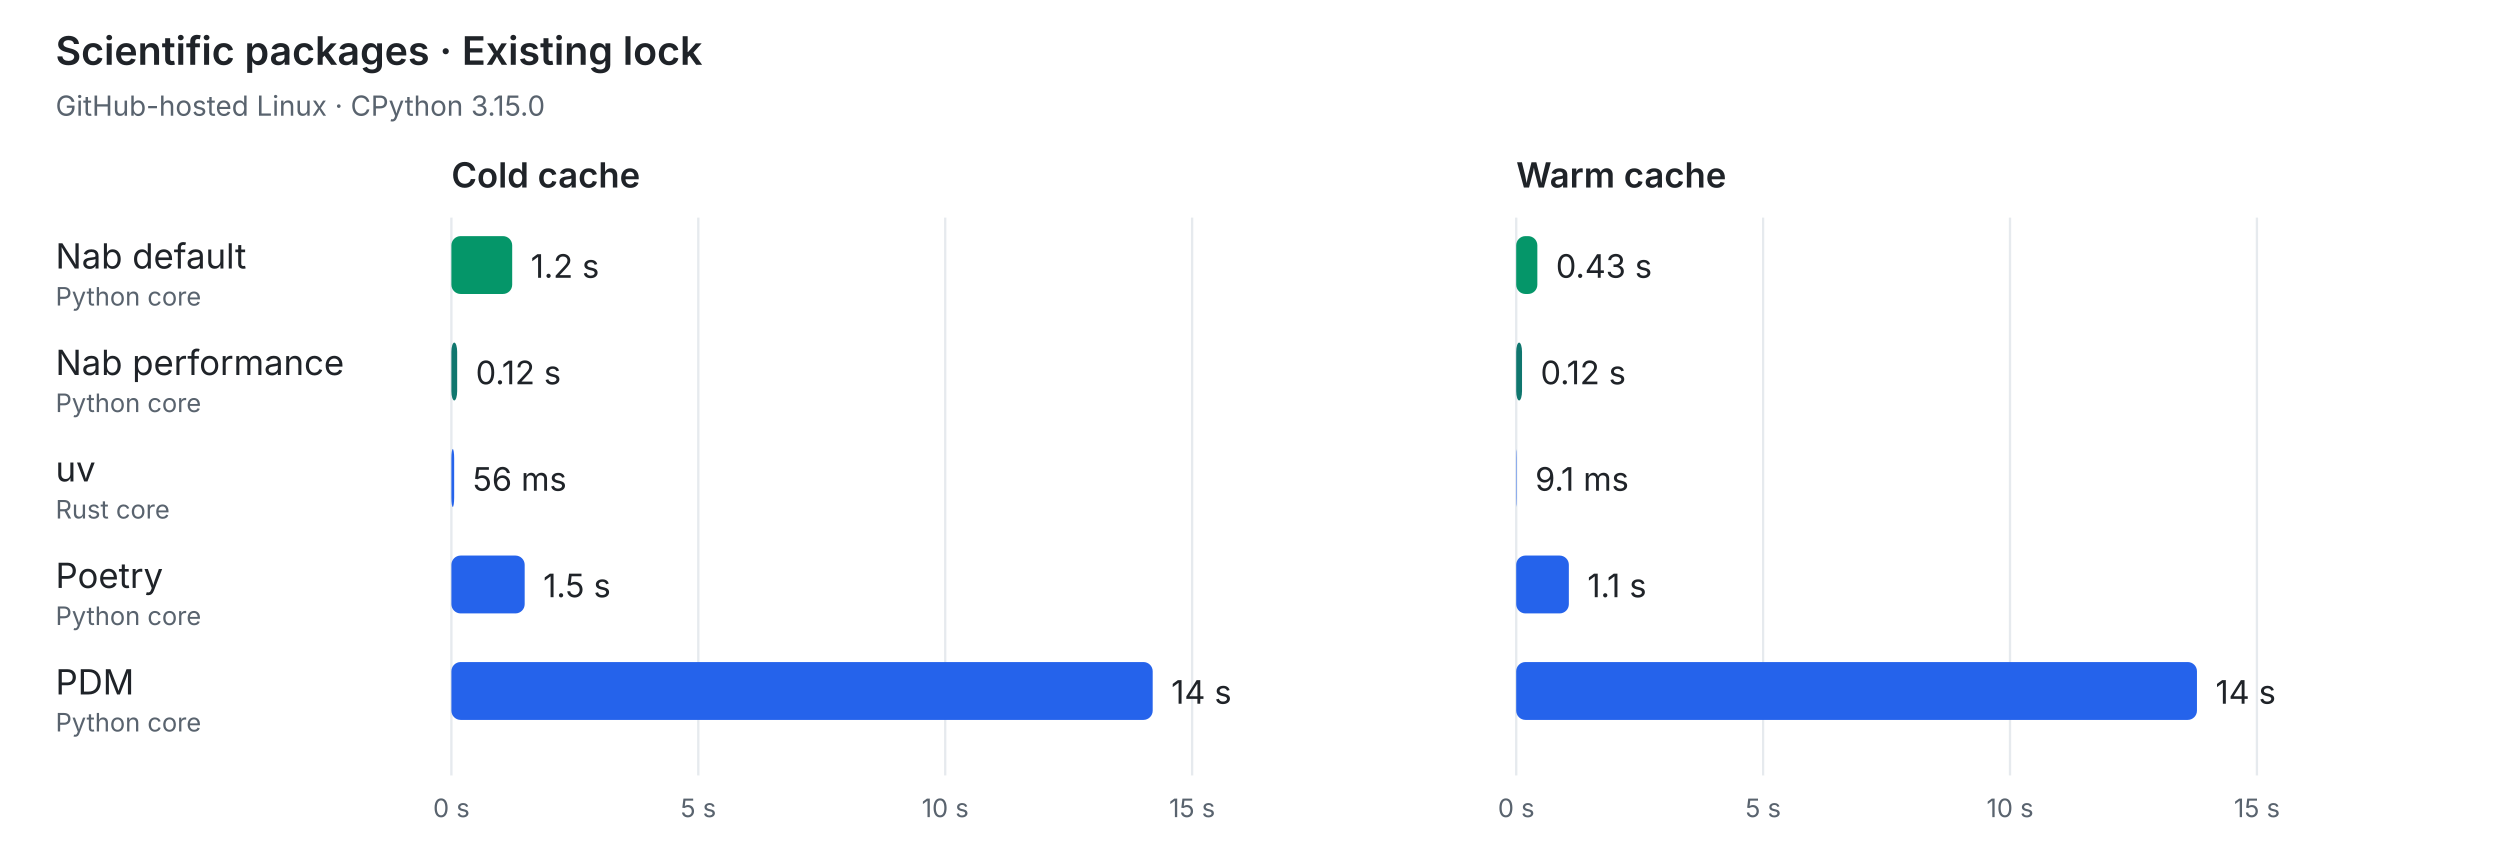
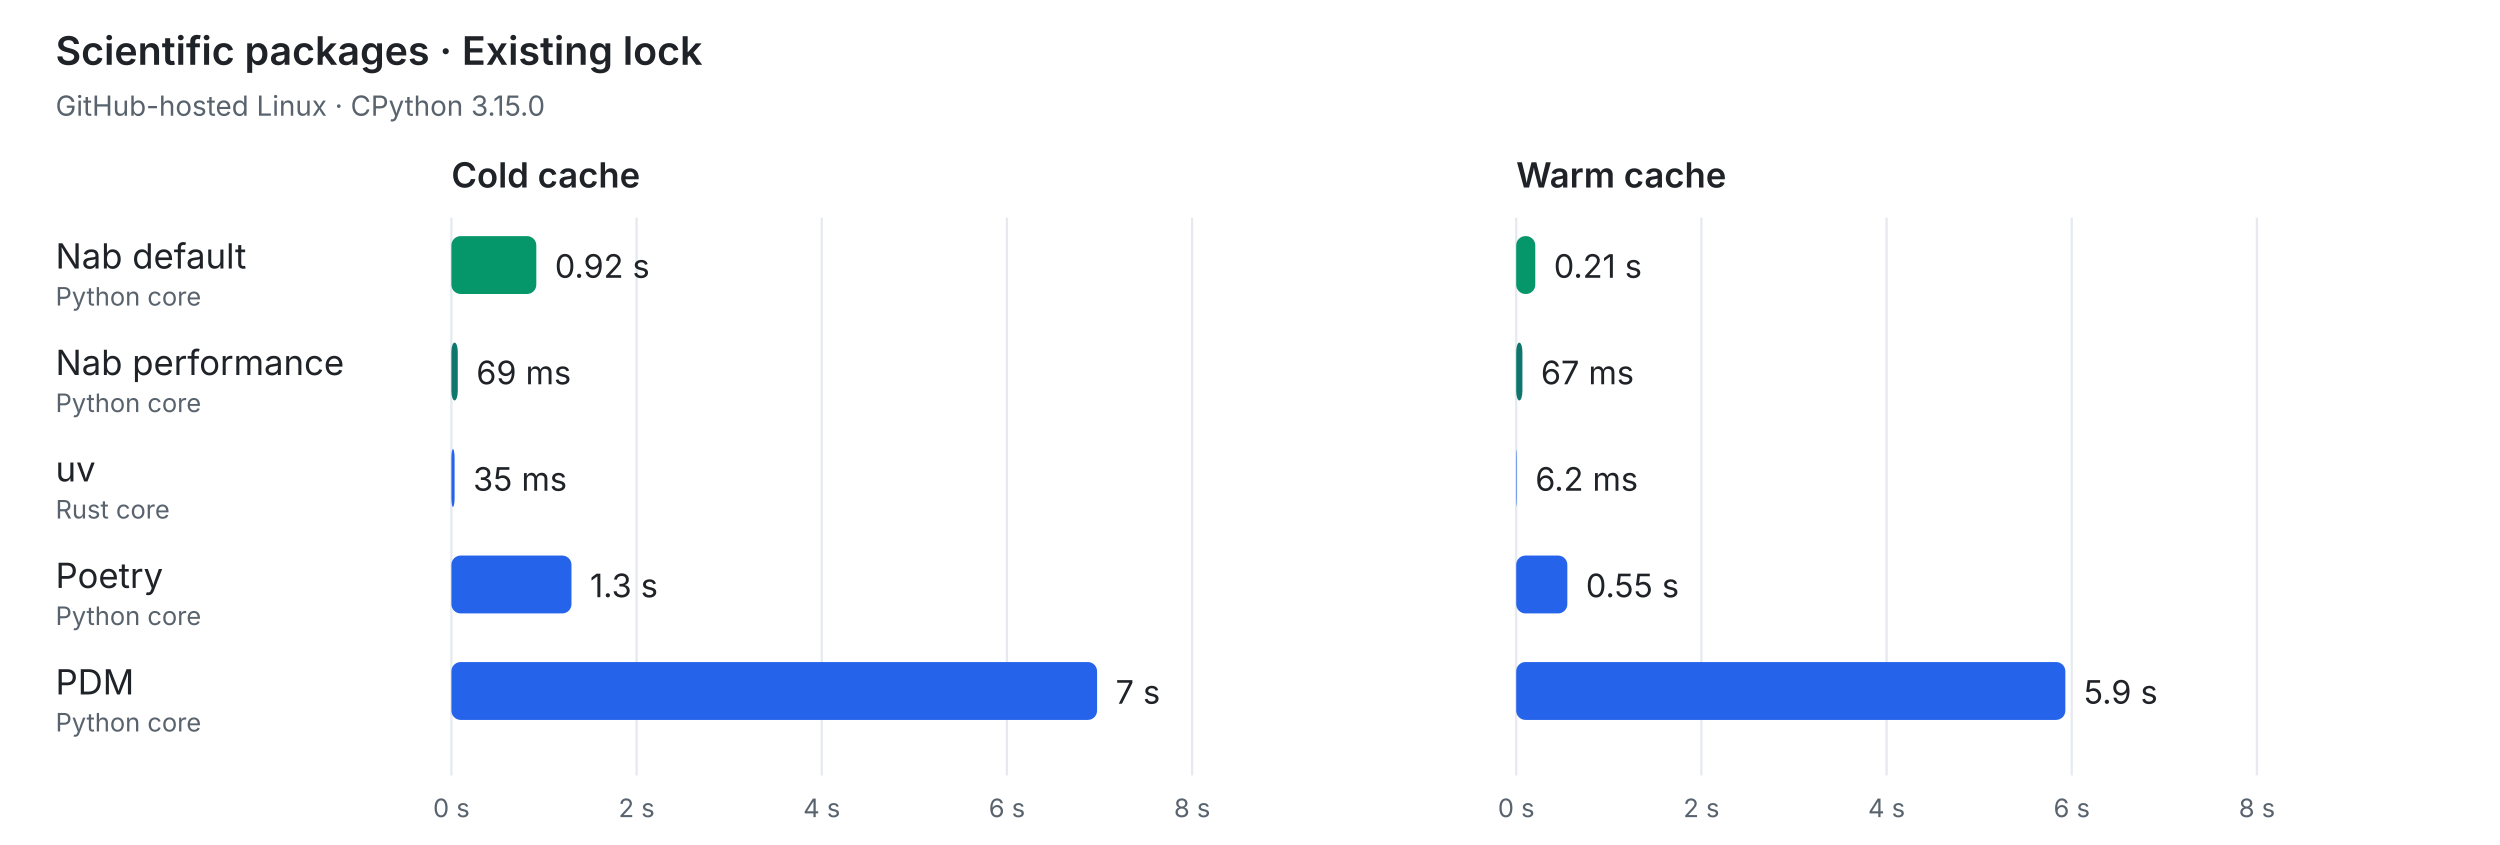
<svg xmlns="http://www.w3.org/2000/svg" width="1080" height="365" viewBox="0 0 1080 365" role="img" aria-labelledby="title desc">
  <g font-family="-apple-system, BlinkMacSystemFont, Segoe UI, sans-serif">
    <text x="24" y="28" fill="#1f2328" font-size="17" font-weight="600">Scientific packages · Existing lock</text>
    <text x="24" y="50" fill="#59636e" font-size="12">GitHub-hosted Linux · CPython 3.15.0</text>
    <text x="195" y="81" fill="#1f2328" font-size="15" font-weight="600">Cold cache</text>
    <path d="M195.000 94V335" stroke="#d1d9e0" stroke-opacity="0.55" />
    <text x="195.000" y="353" fill="#59636e" font-size="11" text-anchor="middle">0 s</text>
-     <path d="M301.667 94V335" stroke="#d1d9e0" stroke-opacity="0.55" />
-     <text x="301.667" y="353" fill="#59636e" font-size="11" text-anchor="middle">5 s</text>
-     <path d="M408.333 94V335" stroke="#d1d9e0" stroke-opacity="0.55" />
-     <text x="408.333" y="353" fill="#59636e" font-size="11" text-anchor="middle">10 s</text>
+     <path d="M275.000 94V335" stroke="#d1d9e0" stroke-opacity="0.55" />
+     <text x="275.000" y="353" fill="#59636e" font-size="11" text-anchor="middle">2 s</text>
+     <path d="M355.000 94V335" stroke="#d1d9e0" stroke-opacity="0.55" />
+     <text x="355.000" y="353" fill="#59636e" font-size="11" text-anchor="middle">4 s</text>
+     <path d="M435.000 94V335" stroke="#d1d9e0" stroke-opacity="0.55" />
+     <text x="435.000" y="353" fill="#59636e" font-size="11" text-anchor="middle">6 s</text>
    <path d="M515.000 94V335" stroke="#d1d9e0" stroke-opacity="0.55" />
-     <text x="515.000" y="353" fill="#59636e" font-size="11" text-anchor="middle">15 s</text>
-     <rect id="cold-nab-default" x="195" y="102" width="26.269" height="25" rx="4" fill="#059669" />
-     <text x="229.269" y="120" fill="#1f2328" font-size="14">1.2 s</text>
-     <rect id="cold-nab-performance" x="195" y="148" width="2.499" height="25" rx="4" fill="#0f766e" />
-     <text x="205.499" y="166" fill="#1f2328" font-size="14">0.12 s</text>
-     <rect id="cold-uv" x="195" y="194" width="1.203" height="25" rx="4" fill="#2563eb" />
-     <text x="204.203" y="212" fill="#1f2328" font-size="14">56 ms</text>
-     <rect id="cold-poetry" x="195" y="240" width="31.664" height="25" rx="4" fill="#2563eb" />
-     <text x="234.664" y="258" fill="#1f2328" font-size="14">1.5 s</text>
-     <rect id="cold-pdm" x="195" y="286" width="302.965" height="25" rx="4" fill="#2563eb" />
-     <text x="505.965" y="304" fill="#1f2328" font-size="14">14 s</text>
+     <text x="515.000" y="353" fill="#59636e" font-size="11" text-anchor="middle">8 s</text>
+     <rect id="cold-nab-default" x="195" y="102" width="36.689" height="25" rx="4" fill="#059669" />
+     <text x="239.689" y="120" fill="#1f2328" font-size="14">0.92 s</text>
+     <rect id="cold-nab-performance" x="195" y="148" width="2.761" height="25" rx="4" fill="#0f766e" />
+     <text x="205.761" y="166" fill="#1f2328" font-size="14">69 ms</text>
+     <rect id="cold-uv" x="195" y="194" width="1.388" height="25" rx="4" fill="#2563eb" />
+     <text x="204.388" y="212" fill="#1f2328" font-size="14">35 ms</text>
+     <rect id="cold-poetry" x="195" y="240" width="51.878" height="25" rx="4" fill="#2563eb" />
+     <text x="254.878" y="258" fill="#1f2328" font-size="14">1.3 s</text>
+     <rect id="cold-pdm" x="195" y="286" width="278.940" height="25" rx="4" fill="#2563eb" />
+     <text x="481.940" y="304" fill="#1f2328" font-size="14">7 s</text>
    <text x="655" y="81" fill="#1f2328" font-size="15" font-weight="600">Warm cache</text>
    <path d="M655.000 94V335" stroke="#d1d9e0" stroke-opacity="0.55" />
    <text x="655.000" y="353" fill="#59636e" font-size="11" text-anchor="middle">0 s</text>
-     <path d="M761.667 94V335" stroke="#d1d9e0" stroke-opacity="0.55" />
-     <text x="761.667" y="353" fill="#59636e" font-size="11" text-anchor="middle">5 s</text>
-     <path d="M868.333 94V335" stroke="#d1d9e0" stroke-opacity="0.55" />
-     <text x="868.333" y="353" fill="#59636e" font-size="11" text-anchor="middle">10 s</text>
+     <path d="M735.000 94V335" stroke="#d1d9e0" stroke-opacity="0.55" />
+     <text x="735.000" y="353" fill="#59636e" font-size="11" text-anchor="middle">2 s</text>
+     <path d="M815.000 94V335" stroke="#d1d9e0" stroke-opacity="0.55" />
+     <text x="815.000" y="353" fill="#59636e" font-size="11" text-anchor="middle">4 s</text>
+     <path d="M895.000 94V335" stroke="#d1d9e0" stroke-opacity="0.55" />
+     <text x="895.000" y="353" fill="#59636e" font-size="11" text-anchor="middle">6 s</text>
    <path d="M975.000 94V335" stroke="#d1d9e0" stroke-opacity="0.55" />
-     <text x="975.000" y="353" fill="#59636e" font-size="11" text-anchor="middle">15 s</text>
-     <rect id="hot-nab-default" x="655" y="102" width="9.134" height="25" rx="4" fill="#059669" />
-     <text x="672.134" y="120" fill="#1f2328" font-size="14">0.43 s</text>
-     <rect id="hot-nab-performance" x="655" y="148" width="2.515" height="25" rx="4" fill="#0f766e" />
-     <text x="665.515" y="166" fill="#1f2328" font-size="14">0.12 s</text>
-     <rect id="hot-uv" x="655" y="194" width="0.195" height="25" rx="4" fill="#2563eb" />
-     <text x="663.195" y="212" fill="#1f2328" font-size="14">9.1 ms</text>
-     <rect id="hot-poetry" x="655" y="240" width="22.745" height="25" rx="4" fill="#2563eb" />
-     <text x="685.745" y="258" fill="#1f2328" font-size="14">1.1 s</text>
-     <rect id="hot-pdm" x="655" y="286" width="294.089" height="25" rx="4" fill="#2563eb" />
-     <text x="957.089" y="304" fill="#1f2328" font-size="14">14 s</text>
+     <text x="975.000" y="353" fill="#59636e" font-size="11" text-anchor="middle">8 s</text>
+     <rect id="hot-nab-default" x="655" y="102" width="8.239" height="25" rx="4" fill="#059669" />
+     <text x="671.239" y="120" fill="#1f2328" font-size="14">0.21 s</text>
+     <rect id="hot-nab-performance" x="655" y="148" width="2.679" height="25" rx="4" fill="#0f766e" />
+     <text x="665.679" y="166" fill="#1f2328" font-size="14">67 ms</text>
+     <rect id="hot-uv" x="655" y="194" width="0.247" height="25" rx="4" fill="#2563eb" />
+     <text x="663.247" y="212" fill="#1f2328" font-size="14">6.2 ms</text>
+     <rect id="hot-poetry" x="655" y="240" width="22.093" height="25" rx="4" fill="#2563eb" />
+     <text x="685.093" y="258" fill="#1f2328" font-size="14">0.55 s</text>
+     <rect id="hot-pdm" x="655" y="286" width="237.230" height="25" rx="4" fill="#2563eb" />
+     <text x="900.230" y="304" fill="#1f2328" font-size="14">5.9 s</text>
    <text x="24" y="116" fill="#1f2328" font-size="15">Nab default</text>
    <text x="24" y="132" fill="#59636e" font-size="11">Python core</text>
    <text x="24" y="162" fill="#1f2328" font-size="15">Nab performance</text>
    <text x="24" y="178" fill="#59636e" font-size="11">Python core</text>
    <text x="24" y="208" fill="#1f2328" font-size="15">uv</text>
    <text x="24" y="224" fill="#59636e" font-size="11">Rust core</text>
    <text x="24" y="254" fill="#1f2328" font-size="15">Poetry</text>
    <text x="24" y="270" fill="#59636e" font-size="11">Python core</text>
    <text x="24" y="300" fill="#1f2328" font-size="15">PDM</text>
    <text x="24" y="316" fill="#59636e" font-size="11">Python core</text>
  </g>
</svg>
